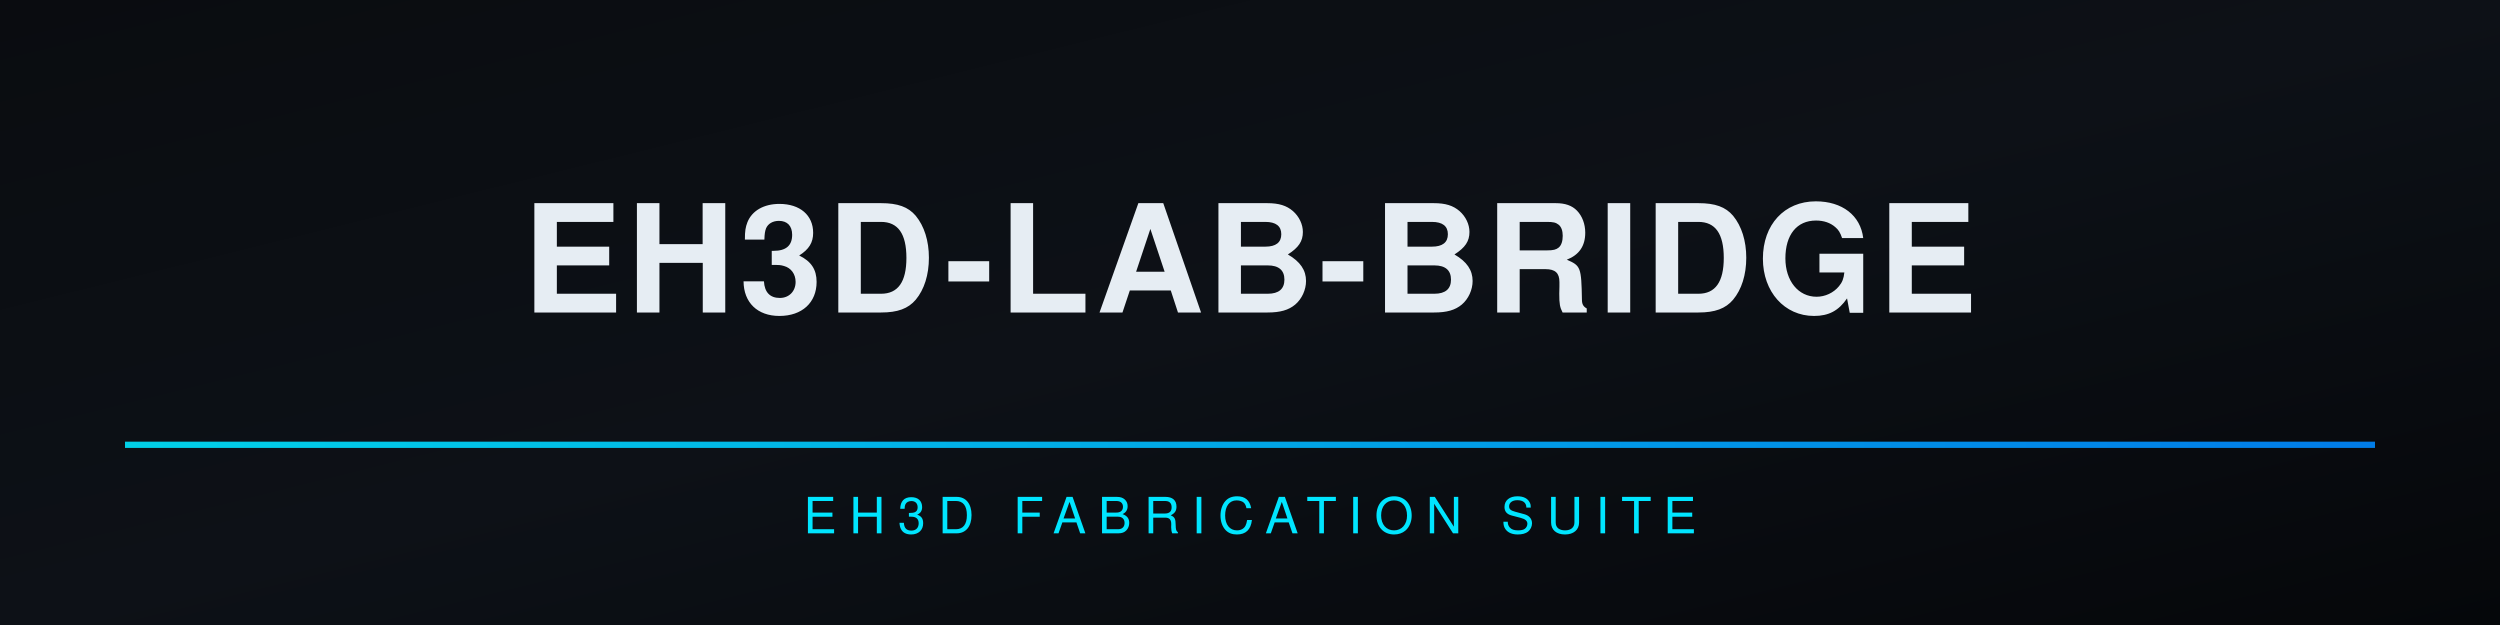
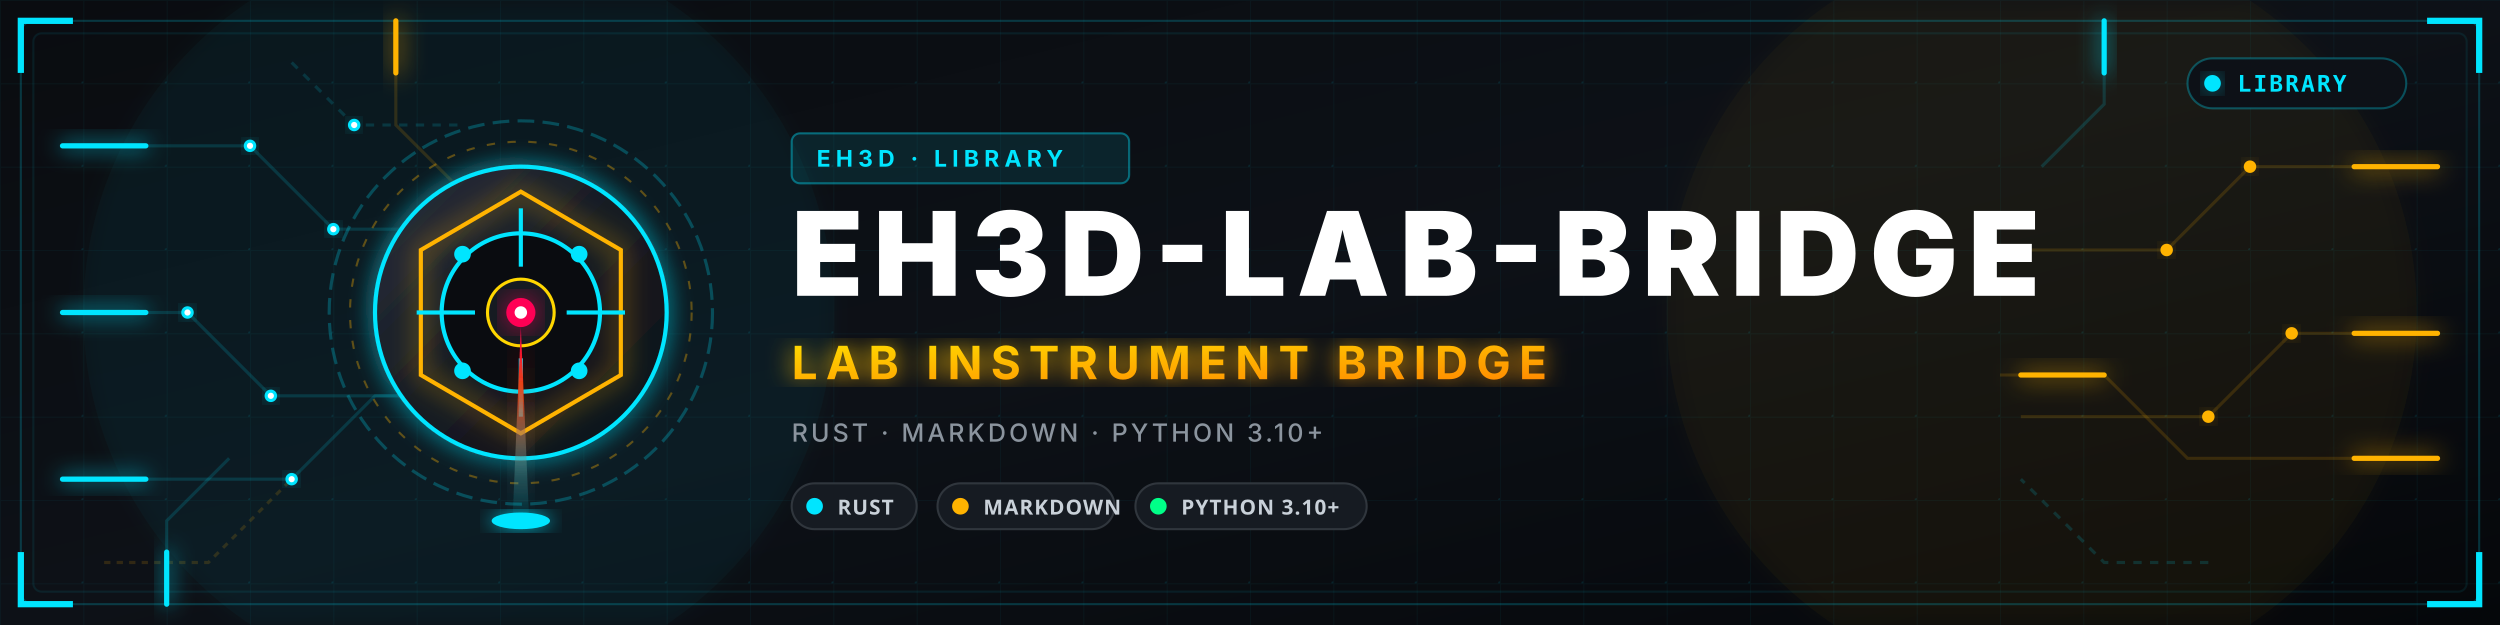
- <svg xmlns="http://www.w3.org/2000/svg" viewBox="0 0 1200 300" width="100%" height="100%" role="img" aria-label="EH3D-LAB-BRIDGE">
+ <svg xmlns="http://www.w3.org/2000/svg" viewBox="0 0 1200 300" width="100%" height="100%">
  <defs>
-     <linearGradient id="bg" x1="0%" y1="0%" x2="100%" y2="100%">
+     <linearGradient id="bgGlow" x1="0%" y1="0%" x2="100%" y2="100%">
      <stop offset="0%" stop-color="#0A0C10" />
      <stop offset="50%" stop-color="#0D1117" />
      <stop offset="100%" stop-color="#05070A" />
    </linearGradient>
-     <linearGradient id="line" x1="0%" y1="0%" x2="100%" y2="0%">
-       <stop offset="0%" stop-color="#00E5FF" stop-opacity="0.9" />
+     <linearGradient id="cyanGlow" x1="0%" y1="0%" x2="100%" y2="0%">
+       <stop offset="0%" stop-color="#00E5FF" stop-opacity="0.8" />
      <stop offset="100%" stop-color="#0088FF" stop-opacity="0.9" />
    </linearGradient>
+     <linearGradient id="goldGlow" x1="0%" y1="0%" x2="100%" y2="100%">
+       <stop offset="0%" stop-color="#FFD700" />
+       <stop offset="100%" stop-color="#FF8C00" />
+     </linearGradient>
+     <linearGradient id="laserBeam" x1="0%" y1="0%" x2="0%" y2="100%">
+       <stop offset="0%" stop-color="#FF0055" stop-opacity="1" />
+       <stop offset="30%" stop-color="#FF3300" stop-opacity="0.9" />
+       <stop offset="100%" stop-color="#00E5FF" stop-opacity="0" />
+     </linearGradient>
+     <linearGradient id="metalGradient" x1="0%" y1="0%" x2="100%" y2="100%">
+       <stop offset="0%" stop-color="#2A303C" />
+       <stop offset="50%" stop-color="#161B22" />
+       <stop offset="100%" stop-color="#0D1117" />
+     </linearGradient>
+     <filter id="glowCyan" x="-20%" y="-20%" width="140%" height="140%">
+       <feGaussianBlur stdDeviation="5" result="blur" />
+       <feMerge>
+         <feMergeNode in="blur" />
+         <feMergeNode in="SourceGraphic" />
+       </feMerge>
+     </filter>
+     <filter id="glowGold" x="-20%" y="-20%" width="140%" height="140%">
+       <feGaussianBlur stdDeviation="6" result="blur" />
+       <feMerge>
+         <feMergeNode in="blur" />
+         <feMergeNode in="SourceGraphic" />
+       </feMerge>
+     </filter>
+     <filter id="glowLaser" x="-30%" y="-30%" width="160%" height="160%">
+       <feGaussianBlur stdDeviation="8" result="blur" />
+       <feMerge>
+         <feMergeNode in="blur" />
+         <feMergeNode in="SourceGraphic" />
+       </feMerge>
+     </filter>
+     <pattern id="cyberGrid" width="40" height="40" patternUnits="userSpaceOnUse">
+       <path d="M 40 0 L 0 0 0 40" fill="none" stroke="#00E5FF" stroke-opacity="0.04" stroke-width="1" />
+       <circle cx="40" cy="40" r="1" fill="#00E5FF" fill-opacity="0.1" />
+     </pattern>
+     <g id="pcbNode">
+       <circle cx="0" cy="0" r="3" fill="#00E5FF" filter="url(#glowCyan)" />
+       <circle cx="0" cy="0" r="1.5" fill="#FFFFFF" />
+     </g>
  </defs>
-   <rect width="1200" height="300" fill="url(#bg)" />
-   <rect x="60" y="212" width="1080" height="3" fill="url(#line)" />
-   <text x="600" y="150" text-anchor="middle" font-family="Segoe UI, Helvetica, Arial, sans-serif" font-size="72" font-weight="700" letter-spacing="2" fill="#E6EDF3">EH3D-LAB-BRIDGE</text>
-   <text x="600" y="256" text-anchor="middle" font-family="Segoe UI, Helvetica, Arial, sans-serif" font-size="24" letter-spacing="6" fill="#00E5FF">EH3D FABRICATION SUITE</text>
+   <rect width="1200" height="300" fill="url(#bgGlow)" />
+   <rect width="1200" height="300" fill="url(#cyberGrid)" />
+   <circle cx="220" cy="150" r="180" fill="#00E5FF" fill-opacity="0.03" filter="url(#glowCyan)">
+     <animate attributeName="fill-opacity" values="0.02;0.05;0.02" dur="6s" repeatCount="indefinite" />
+   </circle>
+   <circle cx="980" cy="150" r="180" fill="#FFB300" fill-opacity="0.03" filter="url(#glowGold)">
+     <animate attributeName="fill-opacity" values="0.02;0.05;0.02" dur="6s" repeatCount="indefinite" />
+   </circle>
+   <rect x="10" y="10" width="1180" height="280" fill="none" stroke="#00E5FF" stroke-opacity="0.2" stroke-width="1" rx="6" />
+   <rect x="16" y="16" width="1168" height="268" fill="none" stroke="#00E5FF" stroke-opacity="0.08" stroke-width="1" rx="4" />
+   <path d="M 10 35 L 10 10 L 35 10" fill="none" stroke="#00E5FF" stroke-width="3">
+     <animate attributeName="stroke-opacity" values="0.6;1;0.6" dur="3s" repeatCount="indefinite" />
+   </path>
+   <path d="M 1190 35 L 1190 10 L 1165 10" fill="none" stroke="#00E5FF" stroke-width="3">
+     <animate attributeName="stroke-opacity" values="0.6;1;0.6" dur="3s" repeatCount="indefinite" />
+   </path>
+   <path d="M 10 265 L 10 290 L 35 290" fill="none" stroke="#00E5FF" stroke-width="3">
+     <animate attributeName="stroke-opacity" values="0.6;1;0.6" dur="3s" repeatCount="indefinite" />
+   </path>
+   <path d="M 1190 265 L 1190 290 L 1165 290" fill="none" stroke="#00E5FF" stroke-width="3">
+     <animate attributeName="stroke-opacity" values="0.6;1;0.6" dur="3s" repeatCount="indefinite" />
+   </path>
+   <g stroke="#00E5FF" stroke-opacity="0.15" stroke-width="1.5" fill="none">
+     <path d="M 30 70 L 120 70 L 160 110 L 240 110" />
+     <path d="M 30 150 L 90 150 L 130 190 L 220 190" />
+     <path d="M 30 230 L 140 230 L 180 190 L 210 190" />
+     <path d="M 80 290 L 80 250 L 110 220" />
+     <path d="M 190 10 L 190 60 L 220 90" stroke="#FFB300" stroke-opacity="0.15" />
+     <path d="M 140 30 L 170 60 L 220 60" stroke-dasharray="4,4" />
+     <path d="M 50 270 L 100 270 L 140 230" stroke="#FFB300" stroke-opacity="0.15" stroke-dasharray="3,3" />
+   </g>
+   <g fill="none" stroke-linecap="round" stroke-linejoin="round">
+     <path d="M 30 70 L 120 70 L 160 110 L 240 110" stroke="#00E5FF" stroke-width="2.5" stroke-dasharray="40, 240" filter="url(#glowCyan)">
+       <animate attributeName="stroke-dashoffset" values="280;0" dur="3s" repeatCount="indefinite" />
+     </path>
+     <path d="M 30 150 L 90 150 L 130 190 L 220 190" stroke="#00E5FF" stroke-width="2.5" stroke-dasharray="40, 220" filter="url(#glowCyan)">
+       <animate attributeName="stroke-dashoffset" values="260;0" dur="3.5s" repeatCount="indefinite" />
+     </path>
+     <path d="M 30 230 L 140 230 L 180 190 L 210 190" stroke="#00E5FF" stroke-width="2.5" stroke-dasharray="40, 230" filter="url(#glowCyan)">
+       <animate attributeName="stroke-dashoffset" values="270;0" dur="3.2s" repeatCount="indefinite" />
+     </path>
+     <path d="M 80 290 L 80 250 L 110 220" stroke="#00E5FF" stroke-width="2.5" stroke-dasharray="25, 100" filter="url(#glowCyan)">
+       <animate attributeName="stroke-dashoffset" values="125;0" dur="2.5s" repeatCount="indefinite" />
+     </path>
+     <path d="M 190 10 L 190 60 L 220 90" stroke="#FFB300" stroke-width="2.5" stroke-dasharray="25, 90" filter="url(#glowGold)">
+       <animate attributeName="stroke-dashoffset" values="115;0" dur="2.8s" repeatCount="indefinite" />
+     </path>
+   </g>
+   <use href="#pcbNode" x="120" y="70" />
+   <use href="#pcbNode" x="160" y="110" />
+   <use href="#pcbNode" x="90" y="150" />
+   <use href="#pcbNode" x="130" y="190" />
+   <use href="#pcbNode" x="140" y="230" />
+   <use href="#pcbNode" x="170" y="60" />
+   <g stroke="#FFB300" stroke-opacity="0.15" stroke-width="1.5" fill="none">
+     <path d="M 1170 80 L 1080 80 L 1040 120 L 960 120" />
+     <path d="M 1170 160 L 1100 160 L 1060 200 L 970 200" />
+     <path d="M 1170 220 L 1050 220 L 1010 180 M 1010 180 L 960 180" />
+     <path d="M 1010 10 L 1010 50 L 980 80" stroke="#00E5FF" stroke-opacity="0.15" />
+     <path d="M 1060 270 L 1010 270 L 970 230" stroke="#00E5FF" stroke-opacity="0.15" stroke-dasharray="4,4" />
+   </g>
+   <g fill="none" stroke-linecap="round" stroke-linejoin="round">
+     <path d="M 1170 80 L 1080 80 L 1040 120 L 960 120" stroke="#FFB300" stroke-width="2.5" stroke-dasharray="40, 230" filter="url(#glowGold)">
+       <animate attributeName="stroke-dashoffset" values="0;270" dur="3.5s" repeatCount="indefinite" />
+     </path>
+     <path d="M 1170 160 L 1100 160 L 1060 200 L 970 200" stroke="#FFB300" stroke-width="2.5" stroke-dasharray="40, 240" filter="url(#glowGold)">
+       <animate attributeName="stroke-dashoffset" values="0;280" dur="3.8s" repeatCount="indefinite" />
+     </path>
+     <path d="M 1170 220 L 1050 220 L 1010 180 M 1010 180 L 960 180" stroke="#FFB300" stroke-width="2.5" stroke-dasharray="40, 250" filter="url(#glowGold)">
+       <animate attributeName="stroke-dashoffset" values="0;290" dur="4s" repeatCount="indefinite" />
+     </path>
+     <path d="M 1010 10 L 1010 50 L 980 80" stroke="#00E5FF" stroke-width="2.5" stroke-dasharray="25, 95" filter="url(#glowCyan)">
+       <animate attributeName="stroke-dashoffset" values="0;120" dur="2.6s" repeatCount="indefinite" />
+     </path>
+   </g>
+   <circle cx="1080" cy="80" r="3" fill="#FFB300" filter="url(#glowGold)" />
+   <circle cx="1040" cy="120" r="3" fill="#FFB300" filter="url(#glowGold)" />
+   <circle cx="1100" cy="160" r="3" fill="#FFB300" filter="url(#glowGold)" />
+   <circle cx="1060" cy="200" r="3" fill="#FFB300" filter="url(#glowGold)" />
+   <g transform="translate(250, 150)">
+     <g>
+       <circle cx="0" cy="0" r="92" fill="none" stroke="#00E5FF" stroke-opacity="0.25" stroke-width="1.5" stroke-dasharray="8,4" />
+       <circle cx="0" cy="0" r="82" fill="none" stroke="#FFB300" stroke-opacity="0.35" stroke-width="1" stroke-dasharray="4,6" />
+       <animateTransform attributeName="transform" type="rotate" from="0 0 0" to="360 0 0" dur="25s" repeatCount="indefinite" />
+     </g>
+     <circle cx="0" cy="0" r="70" fill="url(#metalGradient)" stroke="#00E5FF" stroke-width="2" filter="url(#glowCyan)" />
+     <g>
+       <polygon points="0,-58 48,-30 48,30 0,58 -48,30 -48,-30" fill="none" stroke="#FFB300" stroke-width="2" filter="url(#glowGold)" />
+       <animateTransform attributeName="transform" type="rotate" from="360 0 0" to="0 0 0" dur="18s" repeatCount="indefinite" />
+     </g>
+     <circle cx="0" cy="0" r="38" fill="#0A0C10" stroke="#00E5FF" stroke-width="2" />
+     <line x1="-50" y1="0" x2="-22" y2="0" stroke="#00E5FF" stroke-width="2" />
+     <line x1="22" y1="0" x2="50" y2="0" stroke="#00E5FF" stroke-width="2" />
+     <line x1="0" y1="-50" x2="0" y2="-22" stroke="#00E5FF" stroke-width="2" />
+     <line x1="0" y1="22" x2="0" y2="50" stroke="#00E5FF" stroke-width="2" />
+     <circle cx="0" cy="0" r="16" fill="#161B22" stroke="#FFD700" stroke-width="1.5" />
+     <circle cx="0" cy="0" r="7" fill="#FF0055" filter="url(#glowLaser)">
+       <animate attributeName="opacity" values="0.5;1;0.5" dur="1.5s" repeatCount="indefinite" />
+     </circle>
+     <circle cx="0" cy="0" r="3" fill="#FFFFFF" />
+     <g>
+       <circle cx="-28" cy="-28" r="4" fill="#00E5FF" />
+       <circle cx="28" cy="-28" r="4" fill="#00E5FF" />
+       <circle cx="-28" cy="28" r="4" fill="#00E5FF" />
+       <circle cx="28" cy="28" r="4" fill="#00E5FF" />
+       <animateTransform attributeName="transform" type="scale" values="1;1.05;1" dur="2s" repeatCount="indefinite" additive="sum" />
+     </g>
+   </g>
+   <path d="M 250 157 L 246 250 L 254 250 Z" fill="url(#laserBeam)" filter="url(#glowLaser)">
+     <animate attributeName="opacity" values="0.3;1;0.3" dur="1.2s" repeatCount="indefinite" />
+   </path>
+   <ellipse cx="250" cy="250" rx="14" ry="4" fill="#00E5FF" filter="url(#glowCyan)">
+     <animate attributeName="rx" values="10;18;10" dur="1.2s" repeatCount="indefinite" />
+     <animate attributeName="opacity" values="0.4;1;0.4" dur="1.2s" repeatCount="indefinite" />
+   </ellipse>
+   <g transform="translate(380, 0)">
+     <g transform="translate(0, 82)">
+       <rect x="0" y="-18" width="162" height="24" rx="4" fill="#00E5FF" fill-opacity="0.1" stroke="#00E5FF" stroke-opacity="0.4" stroke-width="1">
+         <animate attributeName="stroke-opacity" values="0.3;0.8;0.3" dur="4s" repeatCount="indefinite" />
+       </rect>
+       <text x="12" y="-2" font-family="'Inter', 'Segoe UI', 'Roboto', sans-serif" font-weight="700" font-size="11" fill="#00E5FF" letter-spacing="2.5">EH3D · LIBRARY</text>
+     </g>
+     <text x="0" y="142" font-family="'Inter', 'Segoe UI', 'Roboto', sans-serif" font-weight="900" font-size="56" fill="#FFFFFF" letter-spacing="5.0">EH3D-LAB-BRIDGE</text>
+     <text x="0" y="182" font-family="'Inter', 'Segoe UI', 'Roboto', sans-serif" font-weight="700" font-size="22" fill="url(#goldGlow)" letter-spacing="4" filter="url(#glowGold)">LAB INSTRUMENT BRIDGE</text>
+     <text x="0" y="212" font-family="'Inter', 'Segoe UI', 'Roboto', sans-serif" font-weight="500" font-size="12" fill="#8B949E" letter-spacing="1.5">RUST · MARKDOWN · PYTHON 3.10+</text>
+     <g transform="translate(0, 232)">
+       <rect x="0" y="0" width="60" height="22" rx="11" fill="#161B22" stroke="#30363D" stroke-width="1" />
+       <circle cx="11" cy="11" r="4" fill="#00E5FF">
+         <animate attributeName="opacity" values="0.5;1;0.5" dur="2.0s" repeatCount="indefinite" />
+       </circle>
+       <text x="22" y="15" font-family="sans-serif" font-weight="600" font-size="10" fill="#C9D1D9" letter-spacing="0.5">RUST</text>
+       <rect x="70" y="0" width="85" height="22" rx="11" fill="#161B22" stroke="#30363D" stroke-width="1" />
+       <circle cx="81" cy="11" r="4" fill="#FFB300">
+         <animate attributeName="opacity" values="0.5;1;0.5" dur="2.2s" repeatCount="indefinite" />
+       </circle>
+       <text x="92" y="15" font-family="sans-serif" font-weight="600" font-size="10" fill="#C9D1D9" letter-spacing="0.5">MARKDOWN</text>
+       <rect x="165" y="0" width="111" height="22" rx="11" fill="#161B22" stroke="#30363D" stroke-width="1" />
+       <circle cx="176" cy="11" r="4" fill="#00FF88">
+         <animate attributeName="opacity" values="0.5;1;0.5" dur="2.4s" repeatCount="indefinite" />
+       </circle>
+       <text x="187" y="15" font-family="sans-serif" font-weight="600" font-size="10" fill="#C9D1D9" letter-spacing="0.5">PYTHON 3.10+</text>
+     </g>
+   </g>
+   <g transform="translate(1060, 42)">
+     <rect x="-10" y="-14" width="105" height="24" rx="12" fill="#0D1117" stroke="#00E5FF" stroke-opacity="0.3" stroke-width="1" />
+     <circle cx="2" cy="-2" r="4" fill="#00E5FF" filter="url(#glowGold)">
+       <animate attributeName="opacity" values="0.3;1;0.3" dur="1.5s" repeatCount="indefinite" />
+     </circle>
+     <text x="14" y="2" font-family="monospace" font-weight="700" font-size="11" fill="#00E5FF" letter-spacing="1">LIBRARY</text>
+   </g>
</svg>
